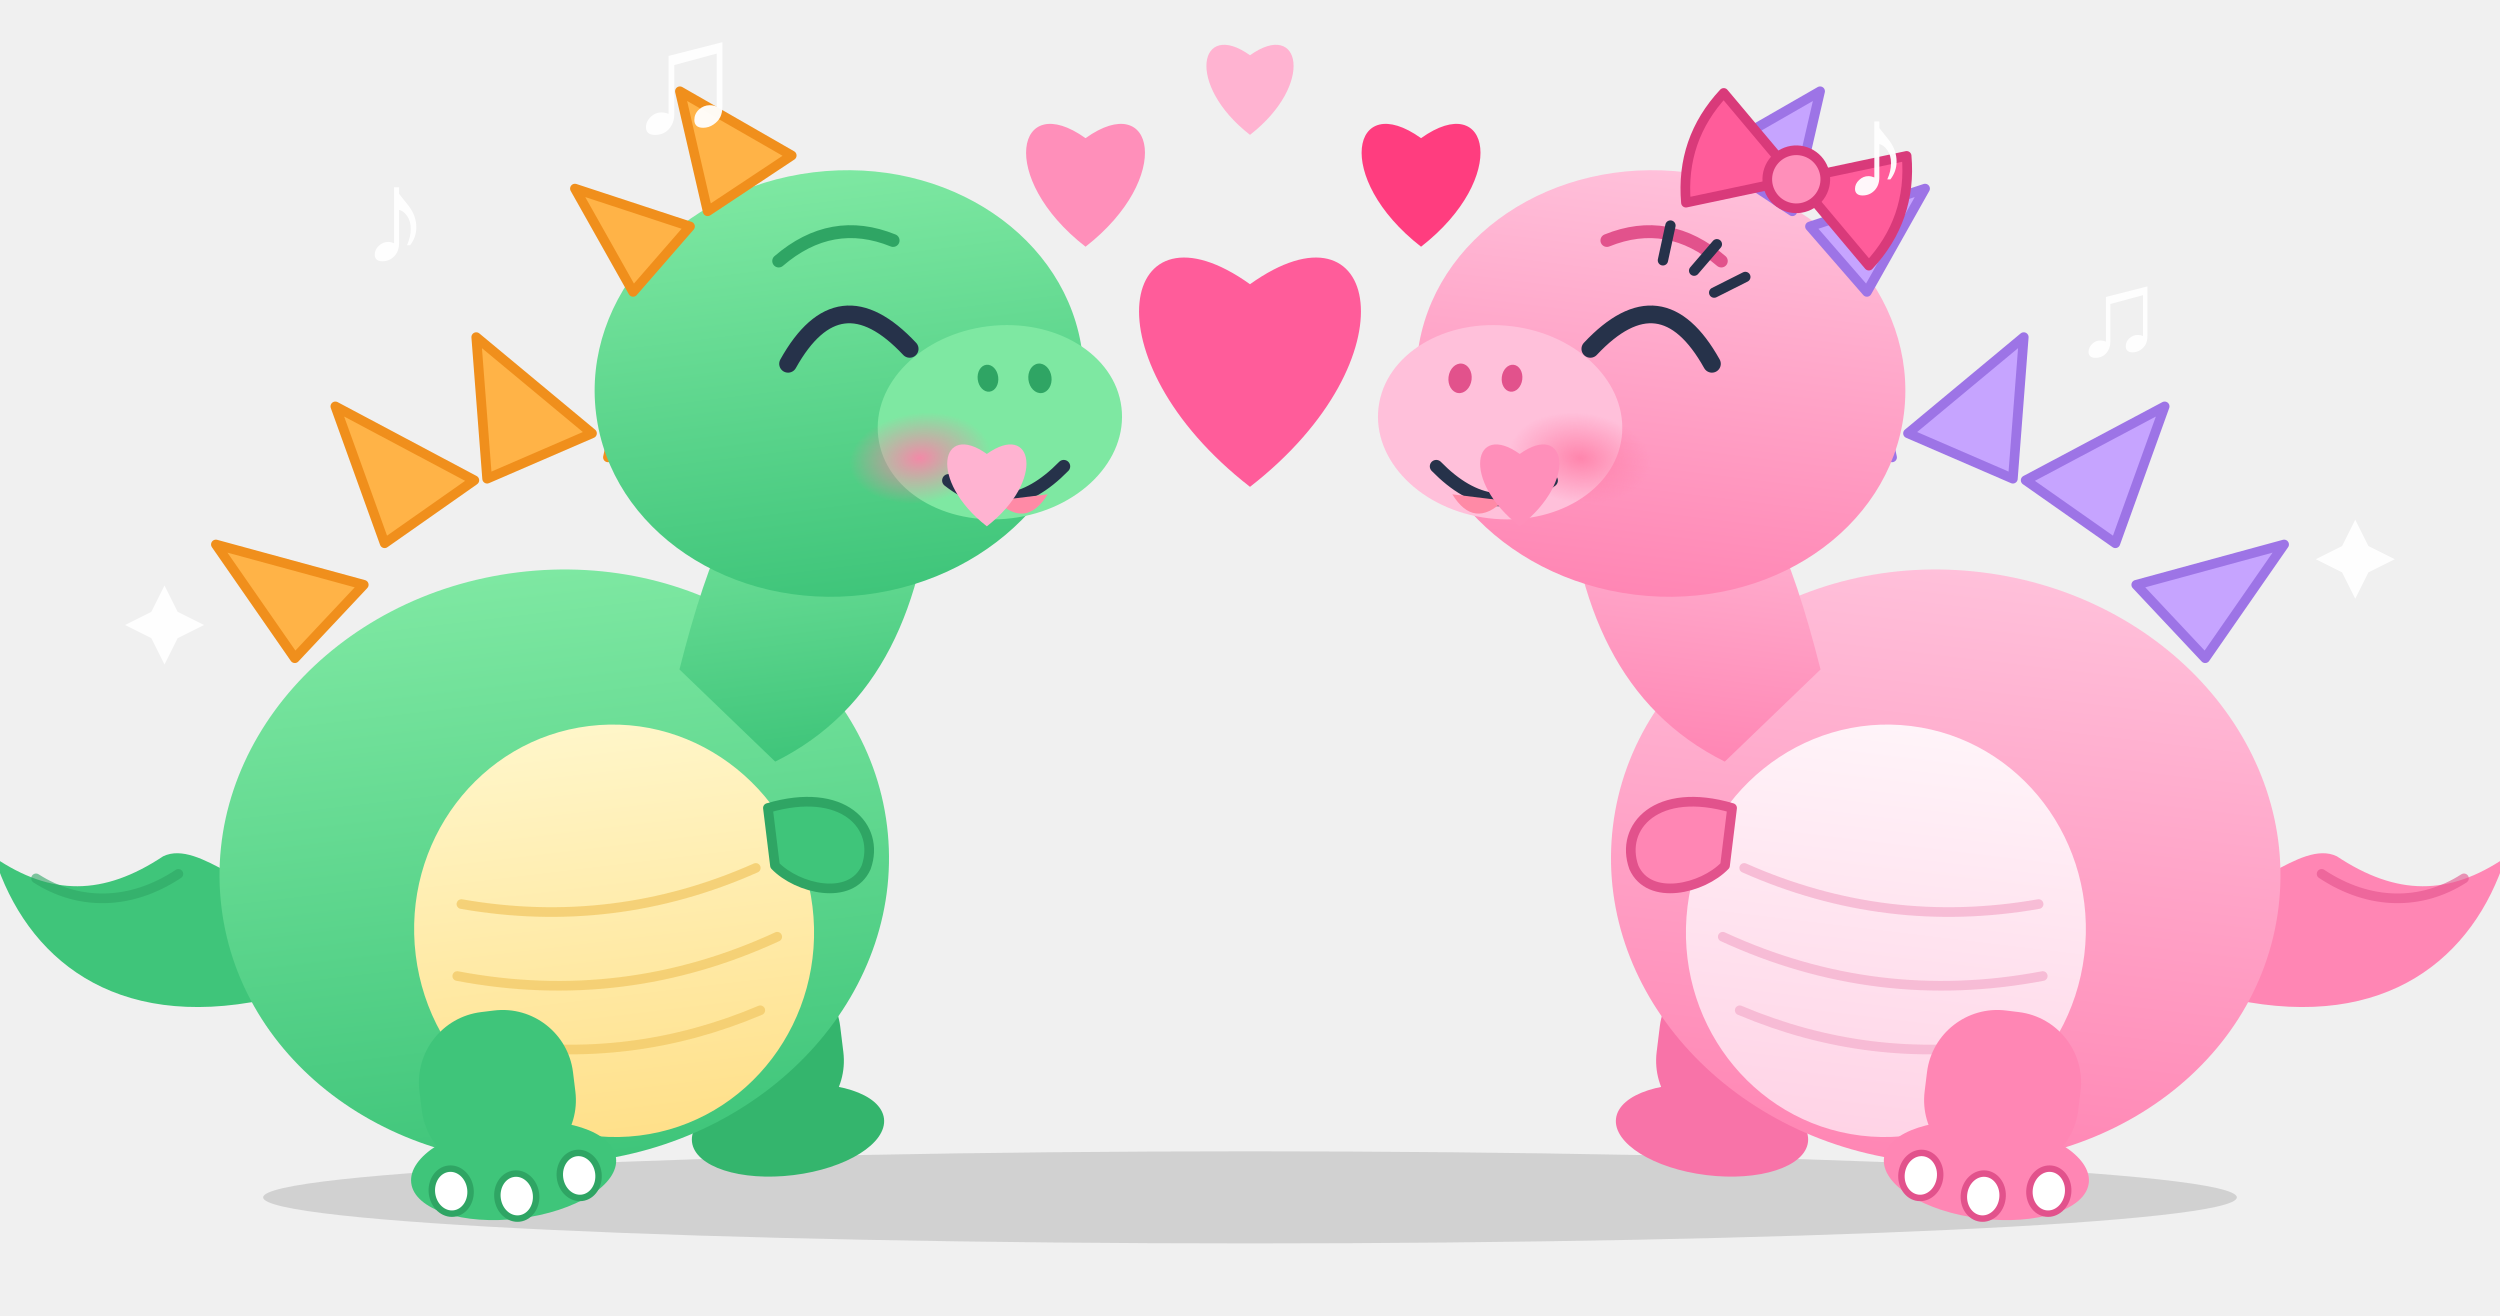
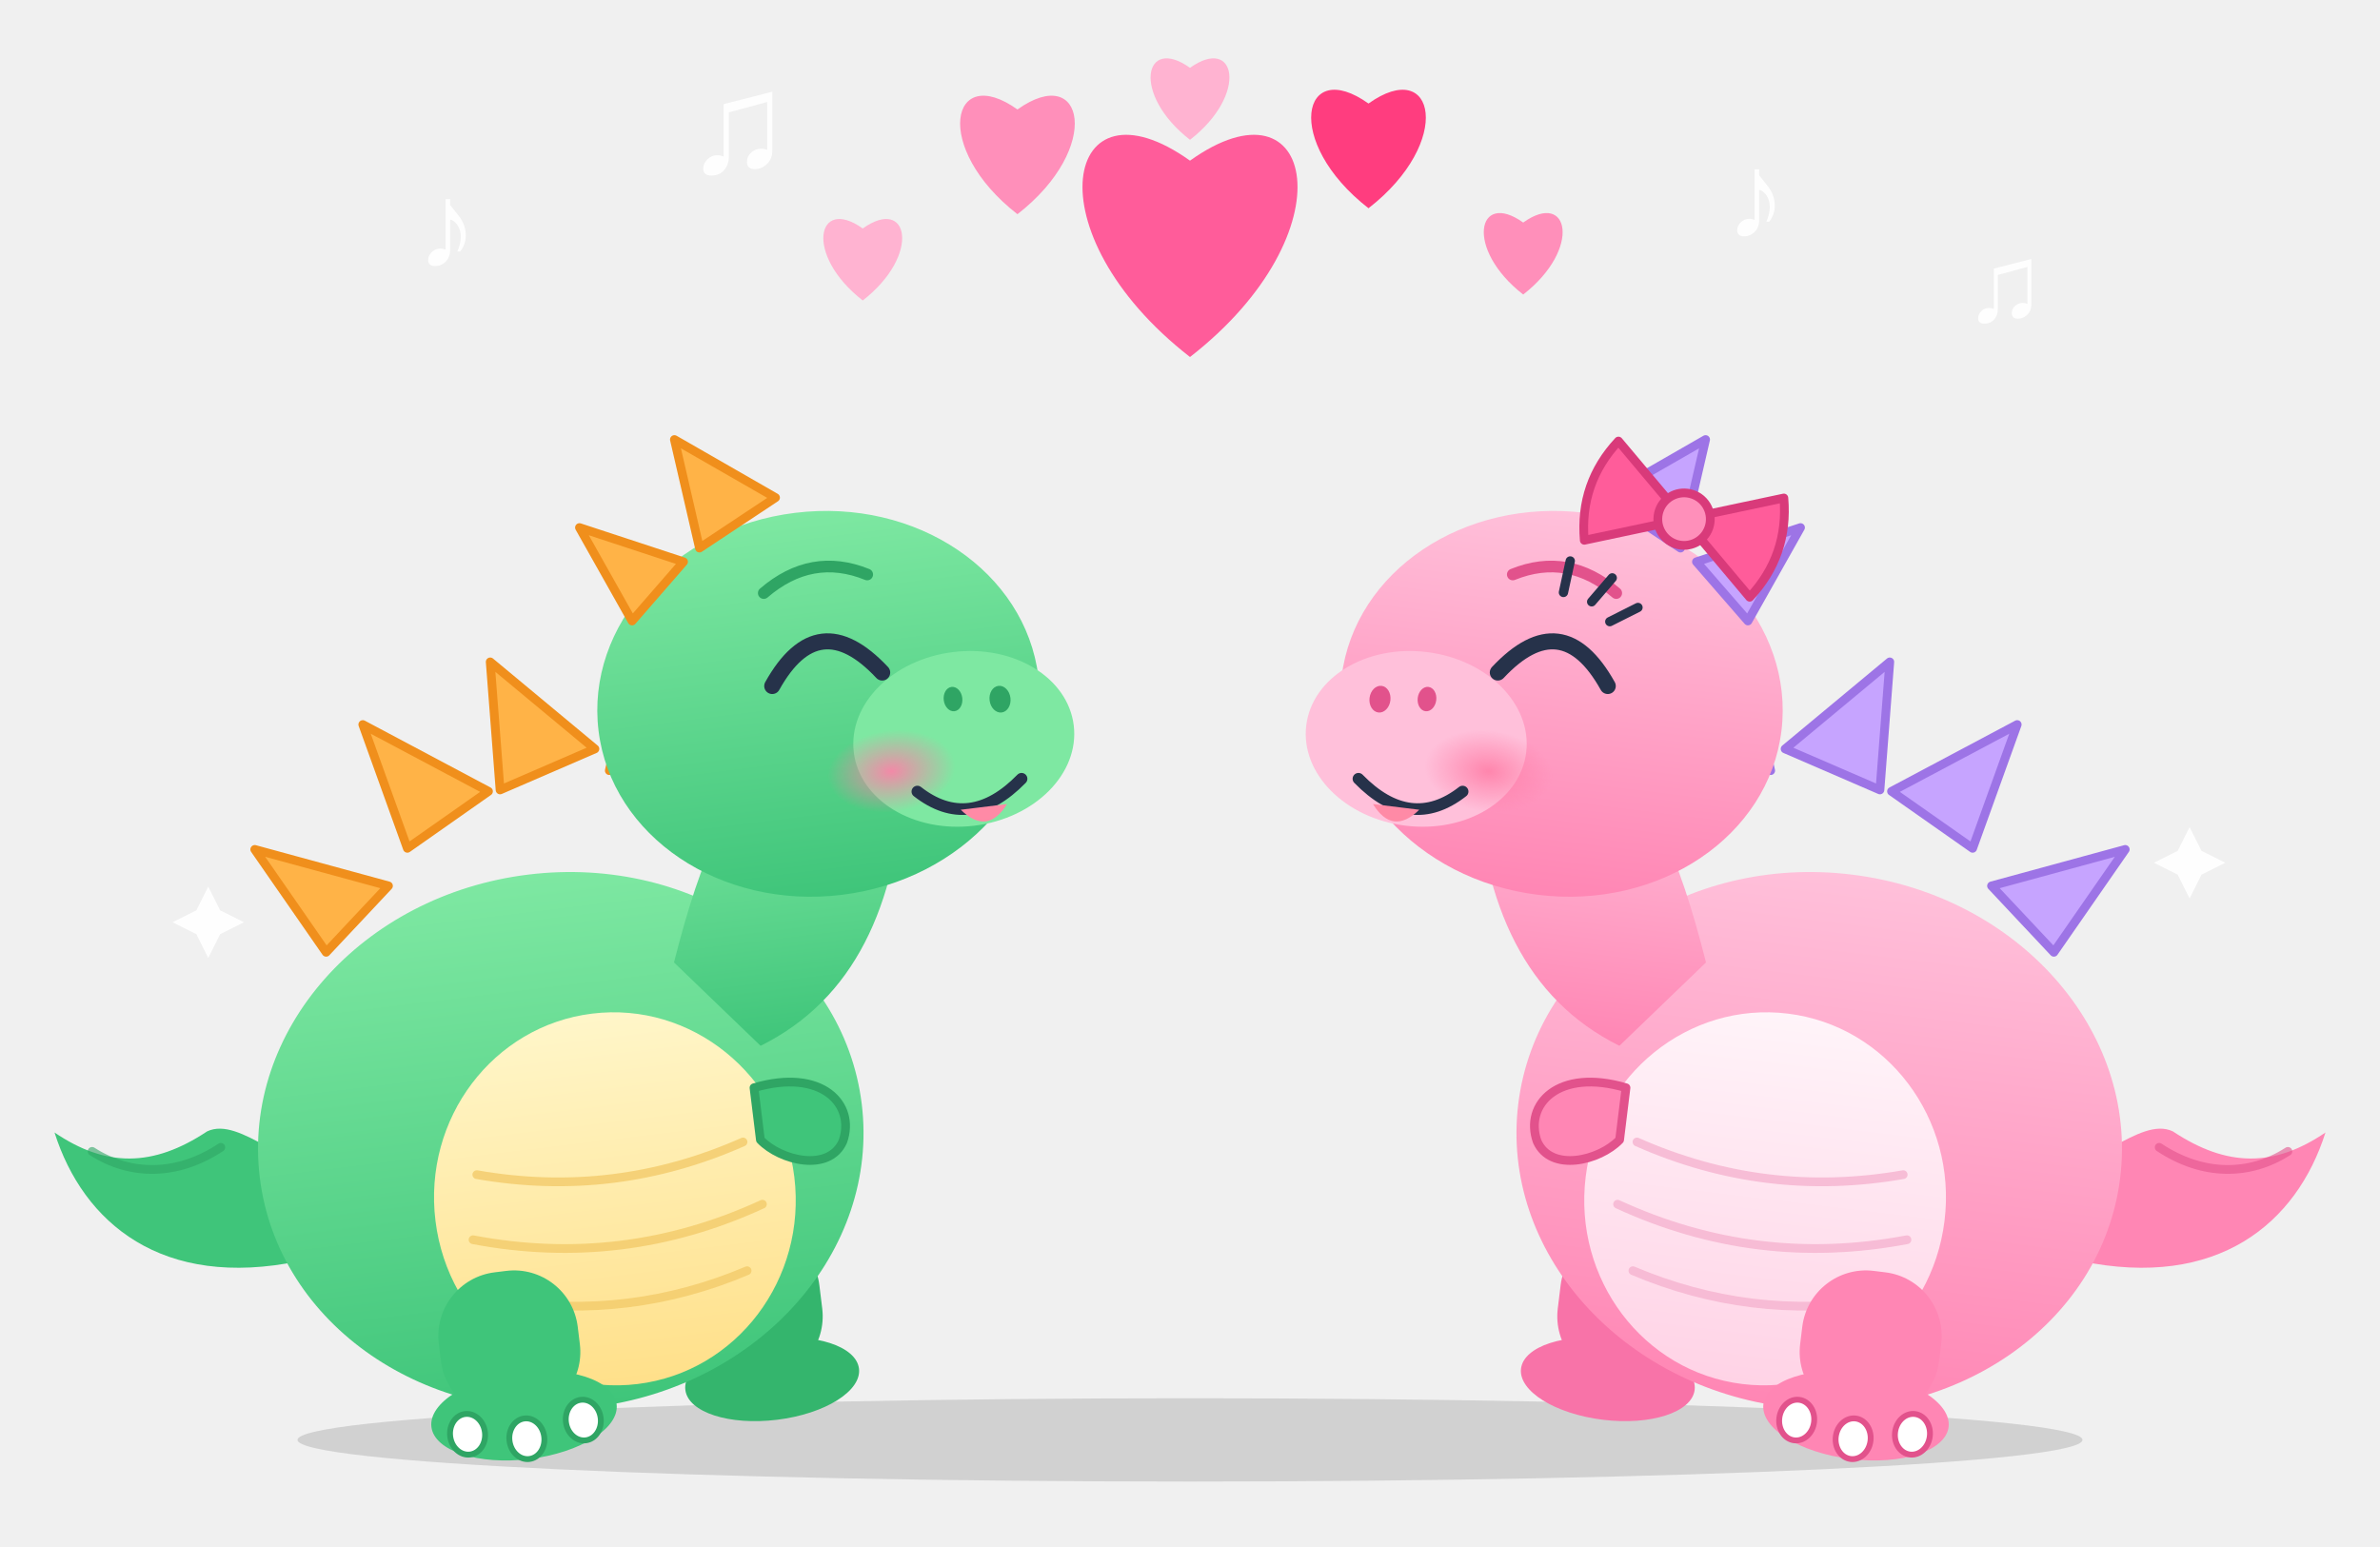
- <svg xmlns="http://www.w3.org/2000/svg" viewBox="0 0 760 400" width="760" height="400" role="img" aria-label="Two cute cartoon dinosaurs, a green boy and a pink girl with a bow">
+ <svg xmlns="http://www.w3.org/2000/svg" viewBox="-20 -120 800 520" width="800" height="520" role="img" aria-label="Two cute cartoon dinosaurs, a green boy and a pink girl with a bow">
  <defs>
    <linearGradient id="bodyB" x1="0" y1="0" x2="0" y2="1">
      <stop offset="0" stop-color="#7ee8a2" />
      <stop offset="1" stop-color="#3fc57a" />
    </linearGradient>
    <linearGradient id="bellyB" x1="0" y1="0" x2="0" y2="1">
      <stop offset="0" stop-color="#fff6c9" />
      <stop offset="1" stop-color="#ffe08a" />
    </linearGradient>
    <radialGradient id="cheekB" cx="0.5" cy="0.5" r="0.5">
      <stop offset="0" stop-color="#ff7fa8" stop-opacity=".9" />
      <stop offset="1" stop-color="#ff7fa8" stop-opacity="0" />
    </radialGradient>
  </defs>
  <defs>
    <linearGradient id="bodyG" x1="0" y1="0" x2="0" y2="1">
      <stop offset="0" stop-color="#ffc0da" />
      <stop offset="1" stop-color="#ff86b4" />
    </linearGradient>
    <linearGradient id="bellyG" x1="0" y1="0" x2="0" y2="1">
      <stop offset="0" stop-color="#fff4f9" />
      <stop offset="1" stop-color="#ffd3e6" />
    </linearGradient>
    <radialGradient id="cheekG" cx="0.5" cy="0.5" r="0.5">
      <stop offset="0" stop-color="#ff7fa8" stop-opacity=".9" />
      <stop offset="1" stop-color="#ff7fa8" stop-opacity="0" />
    </radialGradient>
  </defs>
  <ellipse cx="380" cy="364" rx="300" ry="14" fill="#000" opacity=".13" />
  <g transform="translate(-6 6) scale(.98) rotate(-7 190 360)">
    <path d="M96 292 C48 296 24 270 18 238 C34 252 50 254 70 244 C82 240 96 262 112 262 Z" fill="#3fc57a" />
    <path d="M30 246 C42 256 58 258 74 250" fill="none" stroke="#2fa564" stroke-width="3" stroke-linecap="round" opacity=".6" />
    <g fill="#ffb347" stroke="#f08f1c" stroke-width="3" stroke-linejoin="round">
      <path d="M118 188 L98 150 L142 168 Z" />
      <path d="M150 156 L140 112 L180 140 Z" />
      <path d="M184 140 L186 96 L218 130 Z" />
      <path d="M222 138 L236 98 L258 138 Z" />
    </g>
    <rect x="226" y="300" width="46" height="52" rx="22" fill="#34b56d" />
    <ellipse cx="252" cy="352" rx="30" ry="14" fill="#34b56d" />
    <ellipse cx="190" cy="262" rx="104" ry="92" fill="url(#bodyB)" />
    <ellipse cx="206" cy="284" rx="62" ry="64" fill="url(#bellyB)" />
    <path d="M160 270 q46 14 92 0 M156 292 q50 16 100 0 M164 314 q42 12 84 0" fill="none" stroke="#f3cb6a" stroke-width="3" stroke-linecap="round" opacity=".8" />
    <rect x="140" y="304" width="48" height="50" rx="22" fill="#3fc57a" />
    <ellipse cx="166" cy="354" rx="32" ry="15" fill="#3fc57a" />
    <g fill="#fff" stroke="#2fa564" stroke-width="2">
      <ellipse cx="146" cy="358" rx="6" ry="7" />
      <ellipse cx="166" cy="362" rx="6" ry="7" />
      <ellipse cx="186" cy="358" rx="6" ry="7" />
    </g>
    <path d="M258 252 C282 248 292 262 286 274 C280 284 264 278 258 270 Z" fill="#3fc57a" stroke="#2fa564" stroke-width="3" stroke-linejoin="round" />
    <path d="M236 206 C250 170 262 150 282 138 L322 154 C314 196 296 226 262 238 Z" fill="url(#bodyB)" />
    <ellipse cx="296" cy="124" rx="76" ry="66" fill="url(#bodyB)" />
    <g fill="#ffb347" stroke="#f08f1c" stroke-width="3" stroke-linejoin="round">
      <path d="M236 88 L222 54 L256 70 Z" />
      <path d="M262 66 L258 28 L290 52 Z" />
    </g>
    <ellipse cx="344" cy="142" rx="38" ry="30" fill="#7ee8a2" />
    <ellipse cx="358" cy="130" rx="3.6" ry="4.6" fill="#2fa564" />
    <ellipse cx="342" cy="128" rx="3.2" ry="4.2" fill="#2fa564" />
    <path d="M281 116 q19 -26 38 0" fill="none" stroke="#26324a" stroke-width="5.5" stroke-linecap="round" />
    <path d="M282 84 q18 -12 36 -2" fill="none" stroke="#2fa564" stroke-width="4" stroke-linecap="round" />
    <ellipse cx="318" cy="150" rx="22" ry="14" fill="url(#cheekB)" />
    <path d="M326 158 q16 16 36 0" fill="none" stroke="#26324a" stroke-width="4" stroke-linecap="round" />
    <path d="M340 166 q8 10 16 0 z" fill="#ff8aa6" />
  </g>
  <g transform="translate(766 6) scale(-.98 .98) rotate(-7 190 360)">
    <path d="M96 292 C48 296 24 270 18 238 C34 252 50 254 70 244 C82 240 96 262 112 262 Z" fill="#ff86b4" />
    <path d="M30 246 C42 256 58 258 74 250" fill="none" stroke="#e2528c" stroke-width="3" stroke-linecap="round" opacity=".6" />
    <g fill="#c6a4ff" stroke="#9d74e6" stroke-width="3" stroke-linejoin="round">
      <path d="M118 188 L98 150 L142 168 Z" />
      <path d="M150 156 L140 112 L180 140 Z" />
      <path d="M184 140 L186 96 L218 130 Z" />
      <path d="M222 138 L236 98 L258 138 Z" />
    </g>
    <rect x="226" y="300" width="46" height="52" rx="22" fill="#f873a8" />
    <ellipse cx="252" cy="352" rx="30" ry="14" fill="#f873a8" />
    <ellipse cx="190" cy="262" rx="104" ry="92" fill="url(#bodyG)" />
    <ellipse cx="206" cy="284" rx="62" ry="64" fill="url(#bellyG)" />
    <path d="M160 270 q46 14 92 0 M156 292 q50 16 100 0 M164 314 q42 12 84 0" fill="none" stroke="#f5b3cf" stroke-width="3" stroke-linecap="round" opacity=".8" />
    <rect x="140" y="304" width="48" height="50" rx="22" fill="#ff86b4" />
    <ellipse cx="166" cy="354" rx="32" ry="15" fill="#ff86b4" />
    <g fill="#fff" stroke="#e2528c" stroke-width="2">
      <ellipse cx="146" cy="358" rx="6" ry="7" />
      <ellipse cx="166" cy="362" rx="6" ry="7" />
      <ellipse cx="186" cy="358" rx="6" ry="7" />
    </g>
    <path d="M258 252 C282 248 292 262 286 274 C280 284 264 278 258 270 Z" fill="#ff86b4" stroke="#e2528c" stroke-width="3" stroke-linejoin="round" />
    <path d="M236 206 C250 170 262 150 282 138 L322 154 C314 196 296 226 262 238 Z" fill="url(#bodyG)" />
    <ellipse cx="296" cy="124" rx="76" ry="66" fill="url(#bodyG)" />
    <g fill="#c6a4ff" stroke="#9d74e6" stroke-width="3" stroke-linejoin="round">
      <path d="M236 88 L222 54 L256 70 Z" />
      <path d="M262 66 L258 28 L290 52 Z" />
    </g>
    <ellipse cx="344" cy="142" rx="38" ry="30" fill="#ffc0da" />
    <ellipse cx="358" cy="130" rx="3.6" ry="4.6" fill="#e2528c" />
    <ellipse cx="342" cy="128" rx="3.2" ry="4.2" fill="#e2528c" />
    <path d="M281 116 q19 -26 38 0" fill="none" stroke="#26324a" stroke-width="5.5" stroke-linecap="round" />
    <path d="M282 84 q18 -12 36 -2" fill="none" stroke="#e2528c" stroke-width="4" stroke-linecap="round" />
    <ellipse cx="318" cy="150" rx="22" ry="14" fill="url(#cheekG)" />
    <path d="M326 158 q16 16 36 0" fill="none" stroke="#26324a" stroke-width="4" stroke-linecap="round" />
    <path d="M340 166 q8 10 16 0 z" fill="#ff8aa6" />
    <g transform="translate(262 56) rotate(-12)">
      <path d="M0 0 L-30 -18 Q-38 0 -30 18 Z" fill="#ff5c9a" stroke="#d93a7a" stroke-width="3" stroke-linejoin="round" />
      <path d="M0 0 L30 -18 Q38 0 30 18 Z" fill="#ff5c9a" stroke="#d93a7a" stroke-width="3" stroke-linejoin="round" />
      <circle r="9" fill="#ff8fba" stroke="#d93a7a" stroke-width="3" />
    </g>
    <path d="M283 94 l-9 -6 M290 88 l-6 -9 M300 86 l-1 -11" stroke="#26324a" stroke-width="3.2" stroke-linecap="round" />
  </g>
-   <text x="110" y="80" font-size="41" fill="#fff" font-family="Segoe UI Symbol, Arial, sans-serif" opacity=".95">♪</text>
-   <text x="190" y="40" font-size="48" fill="#fff" font-family="Segoe UI Symbol, Arial, sans-serif" opacity=".95">♫</text>
-   <text x="560" y="60" font-size="41" fill="#fff" font-family="Segoe UI Symbol, Arial, sans-serif" opacity=".95">♪</text>
-   <text x="630" y="108" font-size="37" fill="#fff" font-family="Segoe UI Symbol, Arial, sans-serif" opacity=".95">♫</text>
-   <g transform="translate(380 120)">
+   <text x="120" y="-30" font-size="41" fill="#fff" font-family="Segoe UI Symbol, Arial, sans-serif" opacity=".95">♪</text>
+   <text x="210" y="-62" font-size="48" fill="#fff" font-family="Segoe UI Symbol, Arial, sans-serif" opacity=".95">♫</text>
+   <text x="560" y="-40" font-size="41" fill="#fff" font-family="Segoe UI Symbol, Arial, sans-serif" opacity=".95">♪</text>
+   <text x="640" y="-12" font-size="37" fill="#fff" font-family="Segoe UI Symbol, Arial, sans-serif" opacity=".95">♫</text>
+   <g transform="translate(380 -30)">
    <g>
      <animateTransform attributeName="transform" type="translate" values="0 0;0 -14;0 0" dur="2.4s" begin="-0s" repeatCount="indefinite" />
-       <g transform="scale(2.8)">
+       <g transform="scale(3)">
        <path d="M0 10 C-18 -4 -14 -22 0 -12 C14 -22 18 -4 0 10 Z" fill="#ff5c9a" />
      </g>
    </g>
  </g>
-   <g transform="translate(330 60)">
+   <g transform="translate(322 -64)">
    <g>
      <animateTransform attributeName="transform" type="translate" values="0 0;0 -14;0 0" dur="2.9s" begin="-0.7s" repeatCount="indefinite" />
-       <g transform="scale(1.5)">
+       <g transform="scale(1.6)">
        <path d="M0 10 C-18 -4 -14 -22 0 -12 C14 -22 18 -4 0 10 Z" fill="#ff8fba" />
      </g>
    </g>
  </g>
-   <g transform="translate(432 60)">
+   <g transform="translate(440 -66)">
    <g>
      <animateTransform attributeName="transform" type="translate" values="0 0;0 -14;0 0" dur="3.4s" begin="-1.2s" repeatCount="indefinite" />
-       <g transform="scale(1.5)">
+       <g transform="scale(1.6)">
        <path d="M0 10 C-18 -4 -14 -22 0 -12 C14 -22 18 -4 0 10 Z" fill="#ff3d7f" />
      </g>
    </g>
  </g>
-   <g transform="translate(380 30)">
+   <g transform="translate(380 -84)">
    <g>
      <animateTransform attributeName="transform" type="translate" values="0 0;0 -14;0 0" dur="2.4s" begin="-1.8s" repeatCount="indefinite" />
      <g transform="scale(1.1)">
        <path d="M0 10 C-18 -4 -14 -22 0 -12 C14 -22 18 -4 0 10 Z" fill="#ffb3d1" />
      </g>
    </g>
  </g>
-   <g transform="translate(300 150)">
+   <g transform="translate(270 -30)">
    <g>
      <animateTransform attributeName="transform" type="translate" values="0 0;0 -14;0 0" dur="2.9s" begin="-0.4s" repeatCount="indefinite" />
-       <g transform="scale(1)">
+       <g transform="scale(1.1)">
        <path d="M0 10 C-18 -4 -14 -22 0 -12 C14 -22 18 -4 0 10 Z" fill="#ffb3d1" />
      </g>
    </g>
  </g>
-   <g transform="translate(462 150)">
+   <g transform="translate(492 -32)">
    <g>
      <animateTransform attributeName="transform" type="translate" values="0 0;0 -14;0 0" dur="3.4s" begin="-1.5s" repeatCount="indefinite" />
-       <g transform="scale(1)">
+       <g transform="scale(1.1)">
        <path d="M0 10 C-18 -4 -14 -22 0 -12 C14 -22 18 -4 0 10 Z" fill="#ff8fba" />
      </g>
    </g>
  </g>
  <path transform="translate(50 190) scale(1)" d="M0 -12 l4 8 l8 4 l-8 4 l-4 8 l-4 -8 l-8 -4 l8 -4 z" fill="#fff" opacity=".95" />
  <path transform="translate(716 170) scale(1)" d="M0 -12 l4 8 l8 4 l-8 4 l-4 8 l-4 -8 l-8 -4 l8 -4 z" fill="#fff" opacity=".95" />
</svg>
